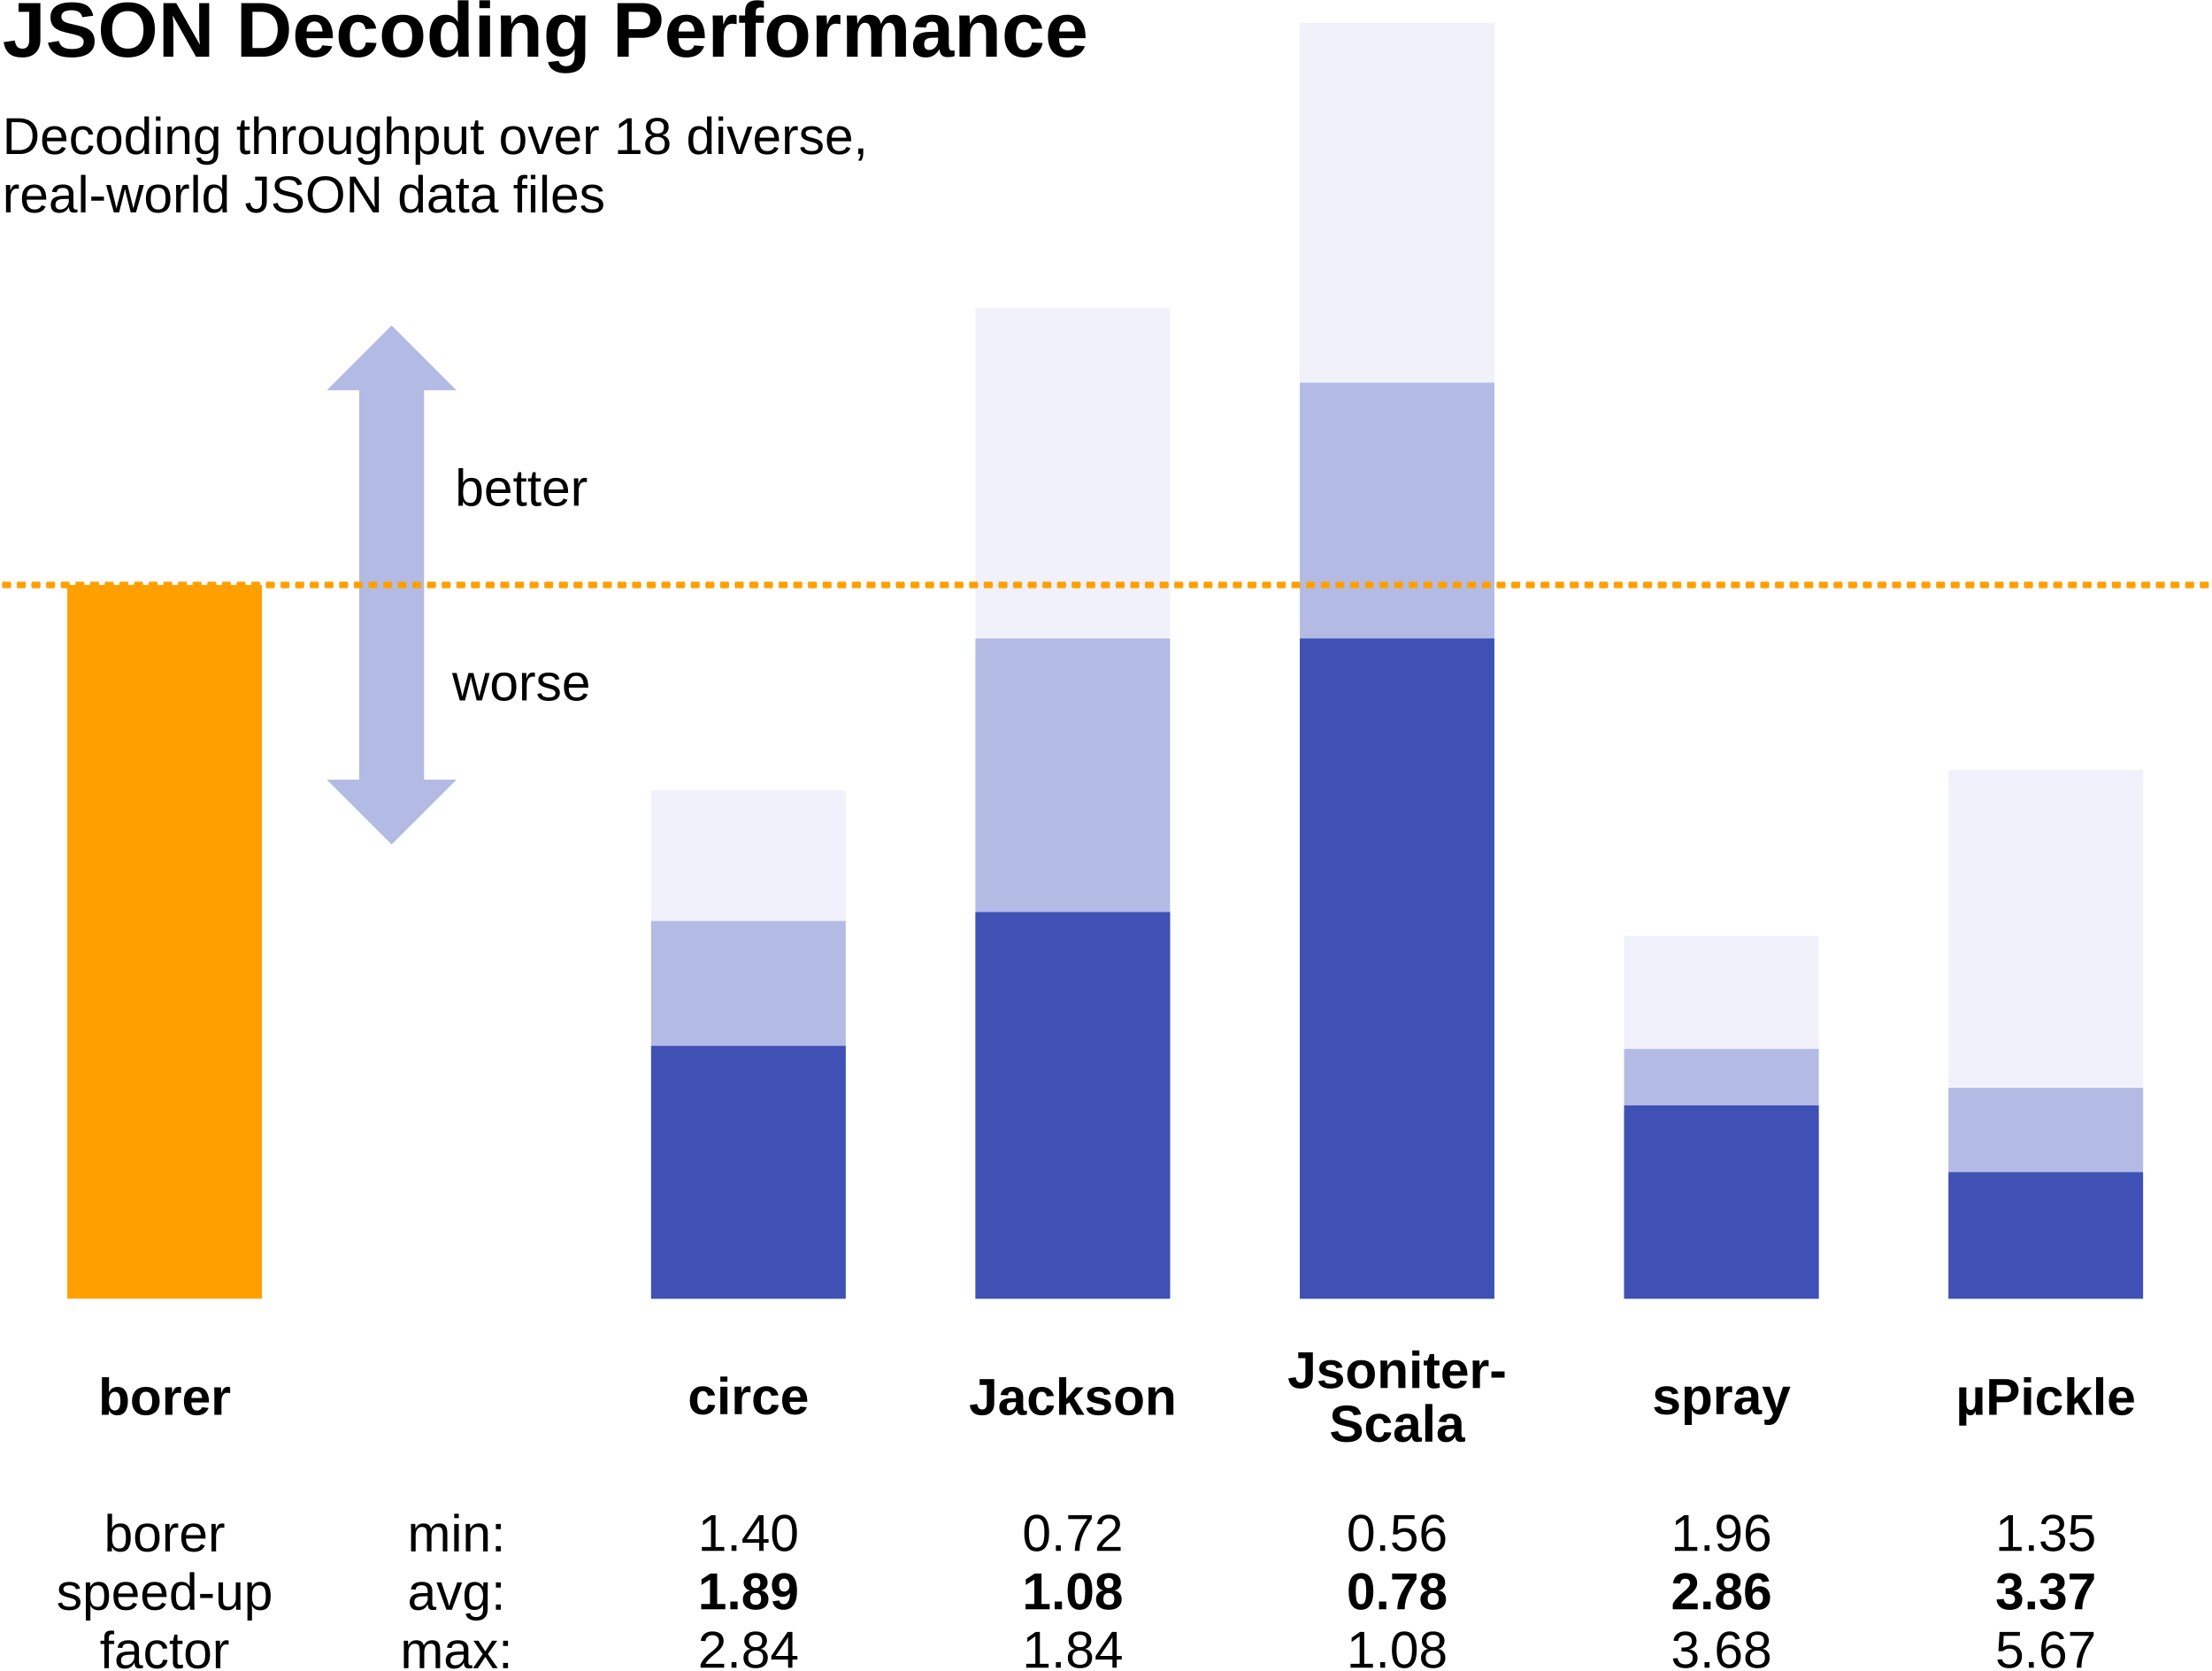
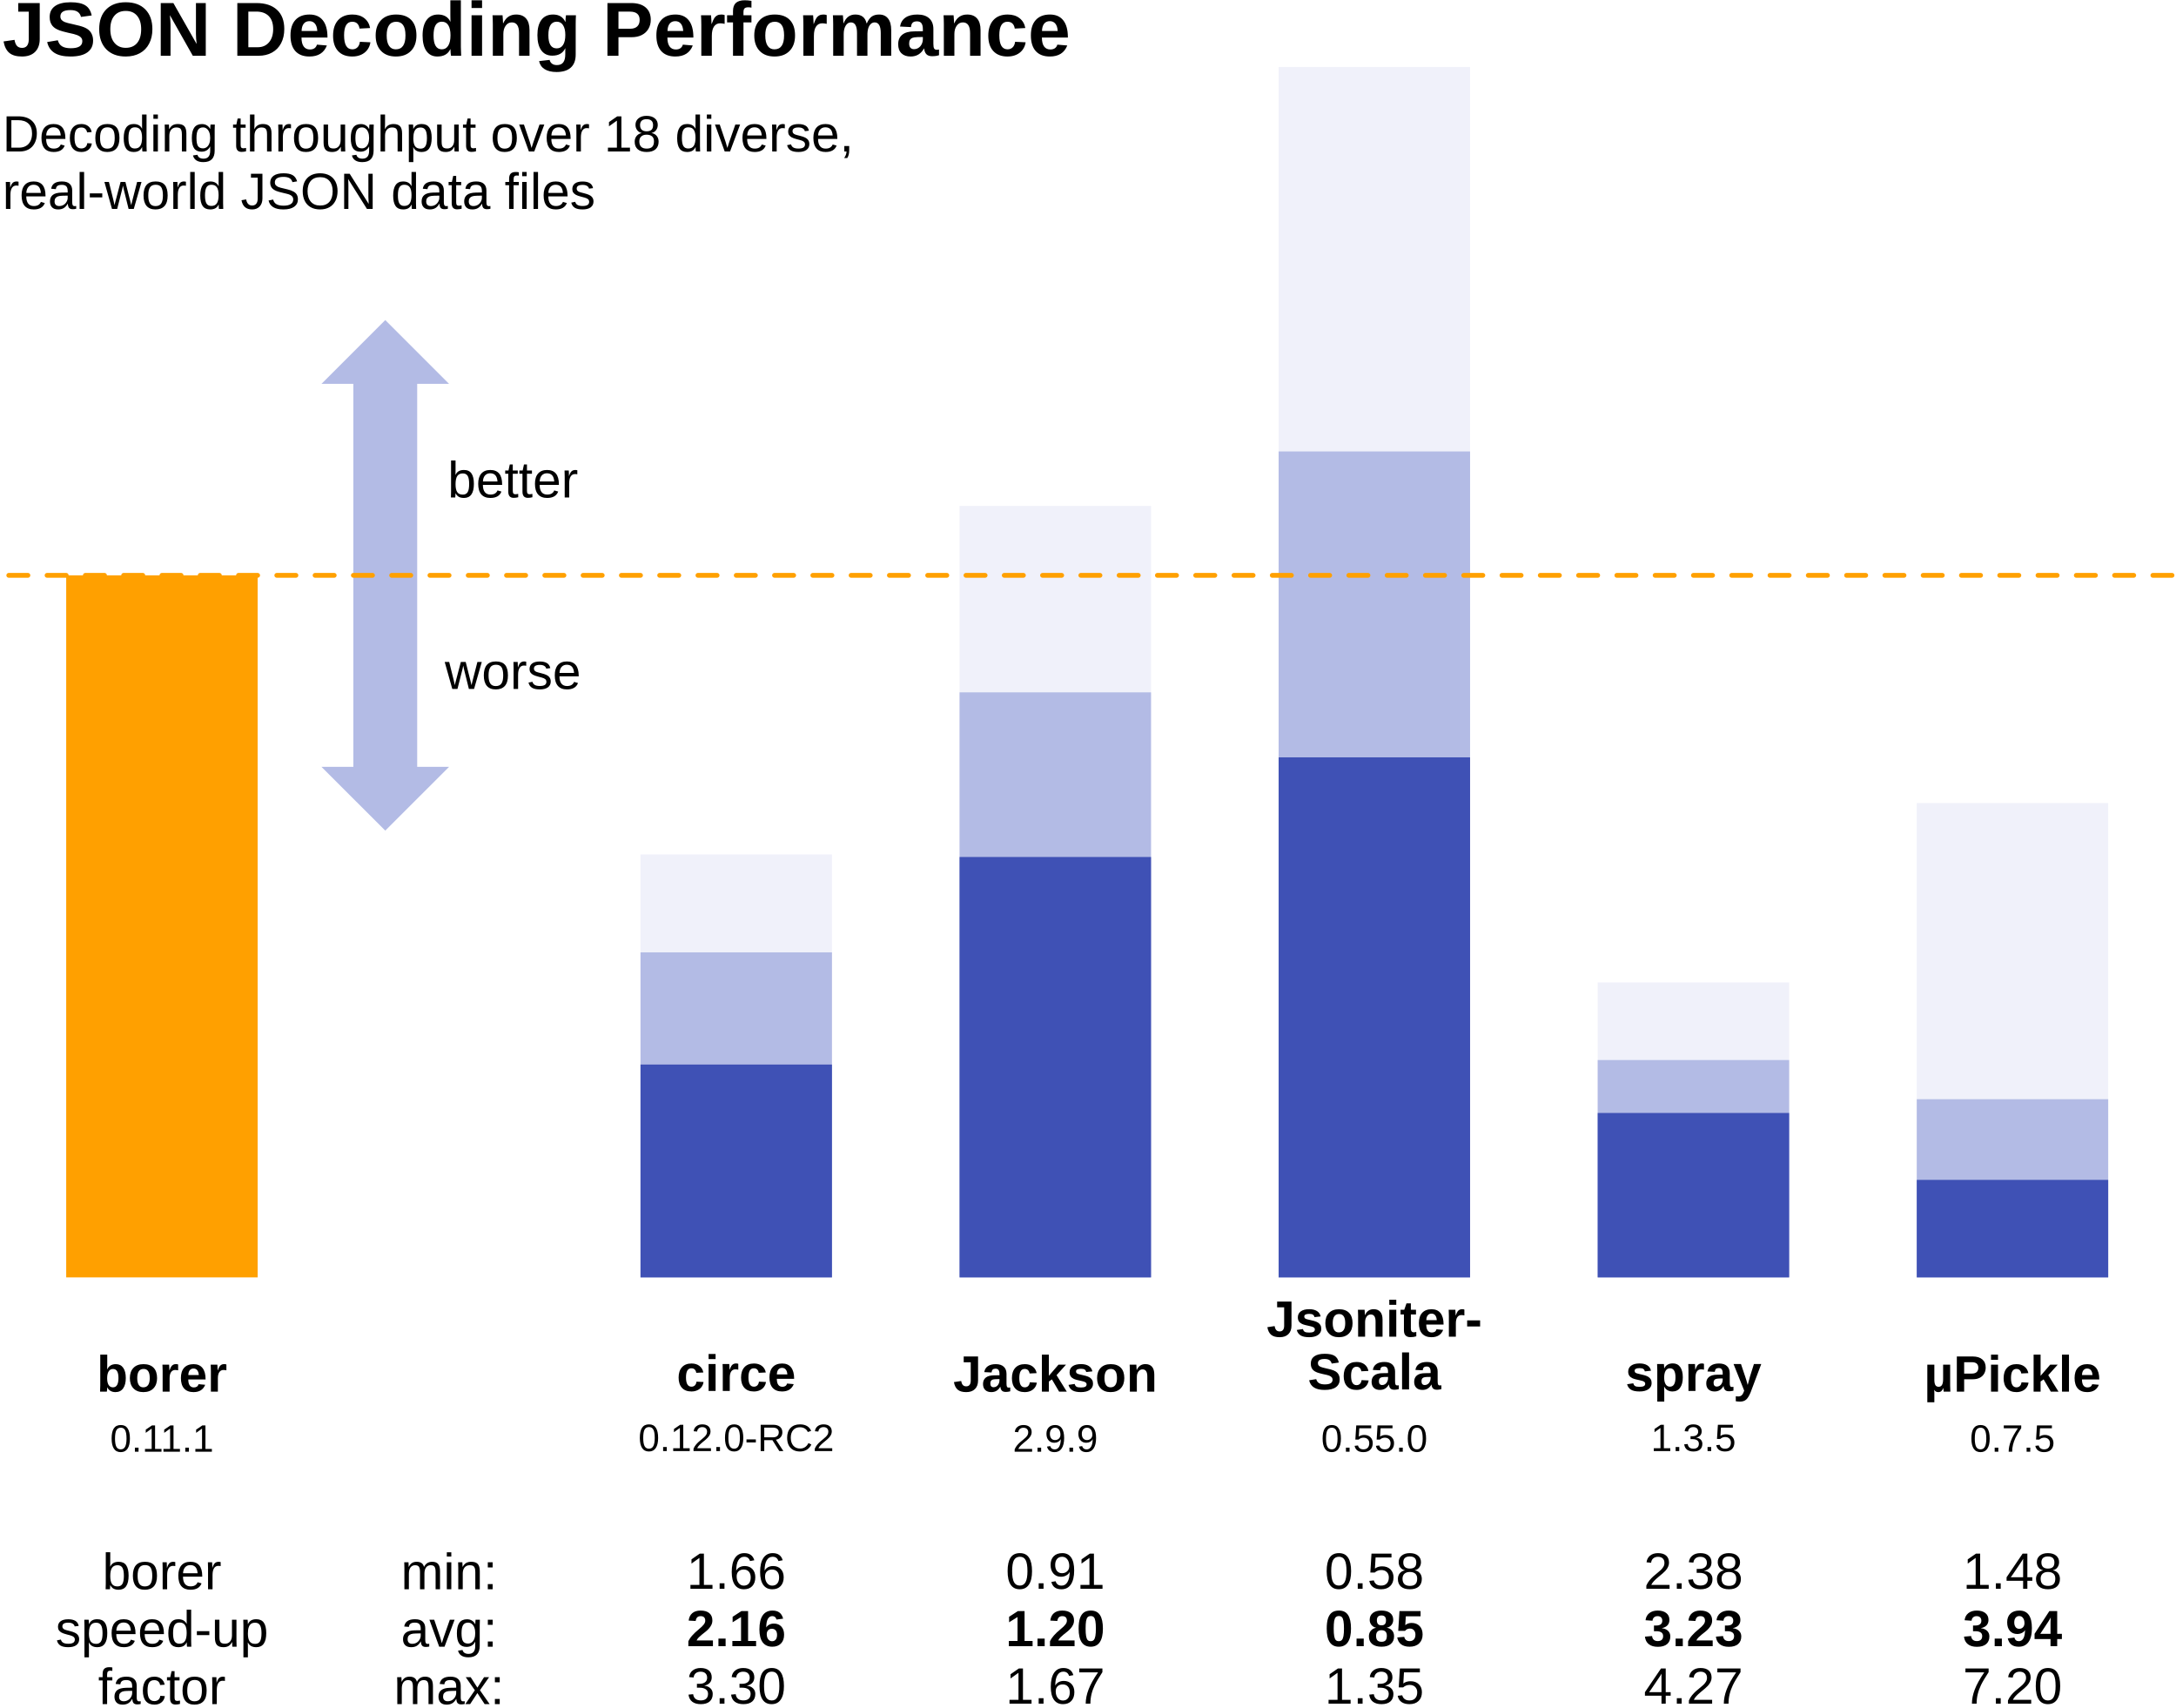
- <svg xmlns="http://www.w3.org/2000/svg" width="100%" height="100%" viewBox="0 0 682 515" version="1.1" xml:space="preserve" style="fill-rule:evenodd;clip-rule:evenodd;stroke-linecap:round;stroke-linejoin:round;stroke-miterlimit:1.5;">
-   <g transform="matrix(1,0,0,1,-39.25,-39.707)">
-     <g transform="matrix(7.93016e-17,-1.42857,0.727273,4.03717e-17,34.5455,1271.43)">
-       <path d="M693.993,186.254L693.993,200L680,172.5L693.993,145L693.993,158.746L778,158.746L778,145L792,172.5L778,200L778,186.254L693.993,186.254Z" style="fill:rgb(179,187,229);" />
-     </g>
-     <g transform="matrix(0.333333,0,0,5.5,13.3333,-110)">
-       <rect x="140" y="60" width="180" height="40" style="fill:rgb(255,160,0);" />
-     </g>
-     <g transform="matrix(1.5,0,0,0.916667,-60,91.2083)">
-       <g transform="matrix(0.222222,0,0,4.275,168.889,-47)">
-         <rect x="140" y="60" width="180" height="40" style="fill:rgb(240,241,250);" />
-       </g>
-       <g transform="matrix(0.222222,0,0,3.175,168.889,63)">
-         <rect x="140" y="60" width="180" height="40" style="fill:rgb(179,187,229);" />
-       </g>
-       <g transform="matrix(0.222222,0,0,2.125,168.889,168)">
-         <rect x="140" y="60" width="180" height="40" style="fill:rgb(63,81,181);" />
-       </g>
-     </g>
-     <g transform="matrix(1.5,0,0,0.916667,40,91.2083)">
-       <g transform="matrix(0.222222,0,0,8.325,168.889,-452)">
-         <rect x="140" y="60" width="180" height="40" style="fill:rgb(240,241,250);" />
-       </g>
-       <g transform="matrix(0.222222,0,0,5.55,168.889,-174.5)">
-         <rect x="140" y="60" width="180" height="40" style="fill:rgb(179,187,229);" />
-       </g>
-       <g transform="matrix(0.222222,0,0,3.25,168.889,55.5)">
-         <rect x="140" y="60" width="180" height="40" style="fill:rgb(63,81,181);" />
-       </g>
-     </g>
-     <g transform="matrix(1.5,0,0,0.916667,140,91.2083)">
-       <g transform="matrix(0.222222,0,0,10.725,168.889,-692)">
-         <rect x="140" y="60" width="180" height="40" style="fill:rgb(240,241,250);" />
-       </g>
-       <g transform="matrix(0.222222,0,0,7.7,168.889,-389.5)">
-         <rect x="140" y="60" width="180" height="40" style="fill:rgb(179,187,229);" />
-       </g>
-       <g transform="matrix(0.222222,0,0,5.55,168.889,-174.5)">
-         <rect x="140" y="60" width="180" height="40" style="fill:rgb(63,81,181);" />
-       </g>
-     </g>
-     <g transform="matrix(1.5,0,0,0.916667,240,91.2083)">
-       <g transform="matrix(0.222222,0,0,3.05,168.889,75.5)">
-         <rect x="140" y="60" width="180" height="40" style="fill:rgb(240,241,250);" />
-       </g>
-       <g transform="matrix(0.222222,0,0,2.1,168.889,170.5)">
-         <rect x="140" y="60" width="180" height="40" style="fill:rgb(179,187,229);" />
-       </g>
-       <g transform="matrix(0.222222,0,0,1.625,168.889,218)">
-         <rect x="140" y="60" width="180" height="40" style="fill:rgb(63,81,181);" />
-       </g>
-     </g>
-     <g transform="matrix(1.5,0,0,0.916667,340,91.2083)">
-       <g transform="matrix(0.222222,0,0,4.44545,168.889,-64.0455)">
-         <rect x="140" y="60" width="180" height="40" style="fill:rgb(240,241,250);" />
-       </g>
-       <g transform="matrix(0.222222,0,0,1.77273,168.889,203.227)">
-         <rect x="140" y="60" width="180" height="40" style="fill:rgb(179,187,229);" />
-       </g>
-       <g transform="matrix(0.222222,0,0,1.06364,168.889,274.136)">
-         <rect x="140" y="60" width="180" height="40" style="fill:rgb(63,81,181);" />
-       </g>
-     </g>
-     <g transform="matrix(1,0,0,1,200,379.935)">
-       <text x="51.316px" y="95.658px" style="font-family:'Arial-BoldMT', 'Arial', sans-serif;font-weight:700;font-size:16px;">circe</text>
-     </g>
-     <g transform="matrix(1,0,0,1,20,380.136)">
-       <text x="49.551px" y="95.658px" style="font-family:'Arial-BoldMT', 'Arial', sans-serif;font-weight:700;font-size:16px;">borer</text>
-     </g>
-     <g transform="matrix(1,0,0,1,120,159.726)">
-       <text x="58.66px" y="95.868px" style="font-family:'ArialMT', 'Arial', sans-serif;font-size:16px;">worse</text>
-     </g>
-     <g transform="matrix(1,0,0,1,120,99.7256)">
-       <text x="59.543px" y="95.868px" style="font-family:'ArialMT', 'Arial', sans-serif;font-size:16px;">better</text>
-     </g>
-     <g transform="matrix(1,0,0,1,1.37264e-14,440.304)">
-       <text x="71.324px" y="77.579px" style="font-family:'ArialMT', 'Arial', sans-serif;font-size:16px;">borer</text>
-       <text x="56.641px" y="95.579px" style="font-family:'ArialMT', 'Arial', sans-serif;font-size:16px;">speed-up</text>
-       <text x="69.992px" y="113.579px" style="font-family:'ArialMT', 'Arial', sans-serif;font-size:16px;">factor</text>
-     </g>
-     <g transform="matrix(1,0,0,1,1.42109e-14,-20)">
-       <text x="40px" y="77.18px" style="font-family:'Arial-BoldMT', 'Arial', sans-serif;font-weight:700;font-size:24px;">JSON Decoding Performance</text>
-       <text x="40px" y="107.18px" style="font-family:'ArialMT', 'Arial', sans-serif;font-size:16px;">Decoding throughput over 18 diverse,</text>
-       <text x="40px" y="125.18px" style="font-family:'ArialMT', 'Arial', sans-serif;font-size:16px;">real-world JSON data ﬁles</text>
-     </g>
-     <g transform="matrix(1,0,0,1,280,380.136)">
-       <text x="57.98px" y="95.658px" style="font-family:'Arial-BoldMT', 'Arial', sans-serif;font-weight:700;font-size:16px;">Jackson</text>
-     </g>
-     <g transform="matrix(1,0,0,1,380,380.136)">
-       <text x="56.215px" y="87.397px" style="font-family:'Arial-BoldMT', 'Arial', sans-serif;font-weight:700;font-size:16px;">Jsoniter-</text>
-       <text x="69.094px" y="103.92px" style="font-family:'Arial-BoldMT', 'Arial', sans-serif;font-weight:700;font-size:16px;">Scala</text>
-     </g>
-     <g transform="matrix(1,0,0,1,600,380.136)">
-       <text x="42.262px" y="95.658px" style="font-family:'Arial-BoldMT', 'Arial', sans-serif;font-weight:700;font-size:16px;">µPickle</text>
-     </g>
-     <g transform="matrix(1,0,0,1,500,379.731)">
-       <text x="48.652px" y="95.861px" style="font-family:'Arial-BoldMT', 'Arial', sans-serif;font-weight:700;font-size:16px;">spray</text>
-     </g>
-     <g transform="matrix(1,0,0,1,100,440.152)">
-       <text x="64.887px" y="77.73px" style="font-family:'ArialMT', 'Arial', sans-serif;font-size:16px;">min:</text>
-       <text x="64.879px" y="95.73px" style="font-family:'ArialMT', 'Arial', sans-serif;font-size:16px;">avg:</text>
-       <text x="62.664px" y="113.73px" style="font-family:'ArialMT', 'Arial', sans-serif;font-size:16px;">max:</text>
-     </g>
-     <g transform="matrix(1,0,0,1,200,440)">
-       <text x="54.43px" y="77.73px" style="font-family:'ArialMT', 'Arial', sans-serif;font-size:16px;">1.40</text>
-       <text x="54.43px" y="95.73px" style="font-family:'Arial-BoldMT', 'Arial', sans-serif;font-weight:700;font-size:16px;">1.89</text>
-       <text x="54.43px" y="113.73px" style="font-family:'ArialMT', 'Arial', sans-serif;font-size:16px;">2.84</text>
-     </g>
-     <g transform="matrix(1,0,0,1,300,440)">
-       <text x="54.43px" y="77.73px" style="font-family:'ArialMT', 'Arial', sans-serif;font-size:16px;">0.72</text>
-       <text x="54.43px" y="95.73px" style="font-family:'Arial-BoldMT', 'Arial', sans-serif;font-weight:700;font-size:16px;">1.08</text>
-       <text x="54.43px" y="113.73px" style="font-family:'ArialMT', 'Arial', sans-serif;font-size:16px;">1.84</text>
-     </g>
-     <g transform="matrix(1,0,0,1,500,440)">
-       <text x="54.43px" y="77.73px" style="font-family:'ArialMT', 'Arial', sans-serif;font-size:16px;">1.96</text>
-       <text x="54.43px" y="95.73px" style="font-family:'Arial-BoldMT', 'Arial', sans-serif;font-weight:700;font-size:16px;">2.86</text>
-       <text x="54.43px" y="113.73px" style="font-family:'ArialMT', 'Arial', sans-serif;font-size:16px;">3.68</text>
-     </g>
-     <g transform="matrix(1,0,0,1,400,440)">
-       <text x="54.43px" y="77.73px" style="font-family:'ArialMT', 'Arial', sans-serif;font-size:16px;">0.56</text>
-       <text x="54.43px" y="95.73px" style="font-family:'Arial-BoldMT', 'Arial', sans-serif;font-weight:700;font-size:16px;">0.78</text>
-       <text x="54.43px" y="113.73px" style="font-family:'ArialMT', 'Arial', sans-serif;font-size:16px;">1.08</text>
-     </g>
-     <g transform="matrix(1,0,0,1,600,440)">
-       <text x="54.43px" y="77.73px" style="font-family:'ArialMT', 'Arial', sans-serif;font-size:16px;">1.35</text>
-       <text x="54.43px" y="95.73px" style="font-family:'Arial-BoldMT', 'Arial', sans-serif;font-weight:700;font-size:16px;">3.37</text>
-       <text x="54.43px" y="113.73px" style="font-family:'ArialMT', 'Arial', sans-serif;font-size:16px;">5.67</text>
-     </g>
-     <g transform="matrix(1.21429,0,0,4.4,273.143,-880)">
-       <path d="M368,250L-192,250" style="fill:none;stroke:rgb(255,160,0);stroke-width:0.46px;stroke-dasharray:1.86,1.86,0,0;" />
-     </g>
+ <svg xmlns="http://www.w3.org/2000/svg" width="100%" height="100%" viewBox="0 0 682 535" version="1.1" xml:space="preserve" style="fill-rule:evenodd;clip-rule:evenodd;stroke-linecap:round;stroke-linejoin:round;stroke-miterlimit:1.5;">
+   <path d="M130.753,240.302l9.997,0l-20,19.991l-20,-19.991l9.997,0l0,-120.009l-9.997,0l20,-20l20,20l-9.997,0l0,120.009Z" style="fill:#b3bbe5;" />
+   <rect x="20.75" y="180.293" width="60" height="220" style="fill:#ffa000;" />
+   <g>
+     <rect x="200.75" y="267.763" width="60" height="132.53" style="fill:#f0f1fa;" />
+     <rect x="200.75" y="298.441" width="60" height="101.852" style="fill:#b3bbe5;" />
+     <rect x="200.75" y="333.593" width="60" height="66.7" style="fill:#3f51b5;" />
  </g>
+   <g>
+     <rect x="300.75" y="158.535" width="60" height="241.758" style="fill:#f0f1fa;" />
+     <rect x="300.75" y="216.96" width="60" height="183.333" style="fill:#b3bbe5;" />
+     <rect x="300.75" y="268.556" width="60" height="131.737" style="fill:#3f51b5;" />
+   </g>
+   <g>
+     <rect x="400.75" y="20.983" width="60" height="379.31" style="fill:#f0f1fa;" />
+     <rect x="400.75" y="141.469" width="60" height="258.824" style="fill:#b3bbe5;" />
+     <rect x="400.75" y="237.33" width="60" height="162.963" style="fill:#3f51b5;" />
+   </g>
+   <g>
+     <rect x="500.75" y="307.856" width="60" height="92.437" style="fill:#f0f1fa;" />
+     <rect x="500.75" y="332.182" width="60" height="68.111" style="fill:#b3bbe5;" />
+     <rect x="500.75" y="348.771" width="60" height="51.522" style="fill:#3f51b5;" />
+   </g>
+   <g>
+     <rect x="600.75" y="251.644" width="60" height="148.649" style="fill:#f0f1fa;" />
+     <rect x="600.75" y="344.455" width="60" height="55.838" style="fill:#b3bbe5;" />
+     <rect x="600.75" y="369.737" width="60" height="30.556" style="fill:#3f51b5;" />
+   </g>
+   <text x="212.066px" y="435.886px" style="font-family:'Arial-BoldMT', 'Arial', sans-serif;font-weight:700;font-size:16px;">circe</text>
+   <text x="30.301px" y="436.088px" style="font-family:'Arial-BoldMT', 'Arial', sans-serif;font-weight:700;font-size:16px;">borer</text>
+   <text x="139.41px" y="215.886px" style="font-family:'ArialMT', 'Arial', sans-serif;font-size:16px;">worse</text>
+   <text x="140.293px" y="155.886px" style="font-family:'ArialMT', 'Arial', sans-serif;font-size:16px;">better</text>
+   <g transform="matrix(1,0,0,1,-39.25,420.445)">
+     <text x="71.324px" y="77.579px" style="font-family:'ArialMT', 'Arial', sans-serif;font-size:16px;">borer</text>
+     <text x="56.641px" y="95.579px" style="font-family:'ArialMT', 'Arial', sans-serif;font-size:16px;">speed-up</text>
+     <text x="69.992px" y="113.579px" style="font-family:'ArialMT', 'Arial', sans-serif;font-size:16px;">factor</text>
+   </g>
+   <g transform="matrix(1,0,0,1,-39.25,-59.707)">
+     <text x="40px" y="77.18px" style="font-family:'Arial-BoldMT', 'Arial', sans-serif;font-weight:700;font-size:24px;">JSON Decoding Performance</text>
+     <text x="40px" y="107.18px" style="font-family:'ArialMT', 'Arial', sans-serif;font-size:16px;">Decoding throughput over 18 diverse,</text>
+     <text x="40px" y="125.18px" style="font-family:'ArialMT', 'Arial', sans-serif;font-size:16px;">real-world JSON data ﬁles</text>
+   </g>
+   <text x="298.73px" y="436.088px" style="font-family:'Arial-BoldMT', 'Arial', sans-serif;font-weight:700;font-size:16px;">Jackson</text>
+   <g transform="matrix(1,0,0,1,340.75,347.429)">
+     <text x="56.215px" y="71.453px" style="font-family:'Arial-BoldMT', 'Arial', sans-serif;font-weight:700;font-size:16px;">Jsoniter-</text>
+     <text x="69.094px" y="87.977px" style="font-family:'Arial-BoldMT', 'Arial', sans-serif;font-weight:700;font-size:16px;">Scala</text>
+   </g>
+   <text x="603.012px" y="436.088px" style="font-family:'Arial-BoldMT', 'Arial', sans-serif;font-weight:700;font-size:16px;">µPickle</text>
+   <text x="509.402px" y="435.885px" style="font-family:'Arial-BoldMT', 'Arial', sans-serif;font-weight:700;font-size:16px;">spray</text>
+   <g transform="matrix(1,0,0,1,60.75,420.293)">
+     <text x="64.887px" y="77.73px" style="font-family:'ArialMT', 'Arial', sans-serif;font-size:16px;">min:</text>
+     <text x="64.879px" y="95.73px" style="font-family:'ArialMT', 'Arial', sans-serif;font-size:16px;">avg:</text>
+     <text x="62.664px" y="113.73px" style="font-family:'ArialMT', 'Arial', sans-serif;font-size:16px;">max:</text>
+   </g>
+   <text x="200.067px" y="454.727px" style="font-family:'ArialMT', 'Arial', sans-serif;font-size:12px;">0.12.0-RC2</text>
+   <text x="34.514px" y="454.928px" style="font-family:'ArialMT', 'Arial', sans-serif;font-size:12px;">0.1<tspan x="50.305px 56.979px " y="454.928px 454.928px ">1.</tspan>1</text>
+   <text x="317.405px" y="454.928px" style="font-family:'ArialMT', 'Arial', sans-serif;font-size:12px;">2.9.9</text>
+   <text x="414.068px" y="454.928px" style="font-family:'ArialMT', 'Arial', sans-serif;font-size:12px;">0.55.0</text>
+   <text x="617.405px" y="454.928px" style="font-family:'ArialMT', 'Arial', sans-serif;font-size:12px;">0.7.5</text>
+   <text x="517.405px" y="454.725px" style="font-family:'ArialMT', 'Arial', sans-serif;font-size:12px;">1.3.5</text>
+   <g transform="matrix(1,0,0,1,160.75,420.141)">
+     <text x="54.43px" y="77.73px" style="font-family:'ArialMT', 'Arial', sans-serif;font-size:16px;">1.66</text>
+     <text x="54.43px" y="95.73px" style="font-family:'Arial-BoldMT', 'Arial', sans-serif;font-weight:700;font-size:16px;">2.16</text>
+     <text x="54.43px" y="113.73px" style="font-family:'ArialMT', 'Arial', sans-serif;font-size:16px;">3.30</text>
+   </g>
+   <g transform="matrix(1,0,0,1,260.75,420.141)">
+     <text x="54.43px" y="77.73px" style="font-family:'ArialMT', 'Arial', sans-serif;font-size:16px;">0.91</text>
+     <text x="54.43px" y="95.73px" style="font-family:'Arial-BoldMT', 'Arial', sans-serif;font-weight:700;font-size:16px;">1.20</text>
+     <text x="54.43px" y="113.73px" style="font-family:'ArialMT', 'Arial', sans-serif;font-size:16px;">1.67</text>
+   </g>
+   <g transform="matrix(1,0,0,1,460.75,420.141)">
+     <text x="54.43px" y="77.73px" style="font-family:'ArialMT', 'Arial', sans-serif;font-size:16px;">2.38</text>
+     <text x="54.43px" y="95.73px" style="font-family:'Arial-BoldMT', 'Arial', sans-serif;font-weight:700;font-size:16px;">3.23</text>
+     <text x="54.43px" y="113.73px" style="font-family:'ArialMT', 'Arial', sans-serif;font-size:16px;">4.27</text>
+   </g>
+   <g transform="matrix(1,0,0,1,360.75,420.141)">
+     <text x="54.43px" y="77.73px" style="font-family:'ArialMT', 'Arial', sans-serif;font-size:16px;">0.58</text>
+     <text x="54.43px" y="95.73px" style="font-family:'Arial-BoldMT', 'Arial', sans-serif;font-weight:700;font-size:16px;">0.85</text>
+     <text x="54.43px" y="113.73px" style="font-family:'ArialMT', 'Arial', sans-serif;font-size:16px;">1.35</text>
+   </g>
+   <g transform="matrix(1,0,0,1,560.75,420.141)">
+     <text x="54.43px" y="77.73px" style="font-family:'ArialMT', 'Arial', sans-serif;font-size:16px;">1.48</text>
+     <text x="54.43px" y="95.73px" style="font-family:'Arial-BoldMT', 'Arial', sans-serif;font-weight:700;font-size:16px;">3.94</text>
+     <text x="54.43px" y="113.73px" style="font-family:'ArialMT', 'Arial', sans-serif;font-size:16px;">7.20</text>
+   </g>
+   <path d="M680.75,180.293l-680,0" style="fill:none;stroke:#ffa000;stroke-width:1.5px;stroke-dasharray:6,6,0,0;" />
</svg>
